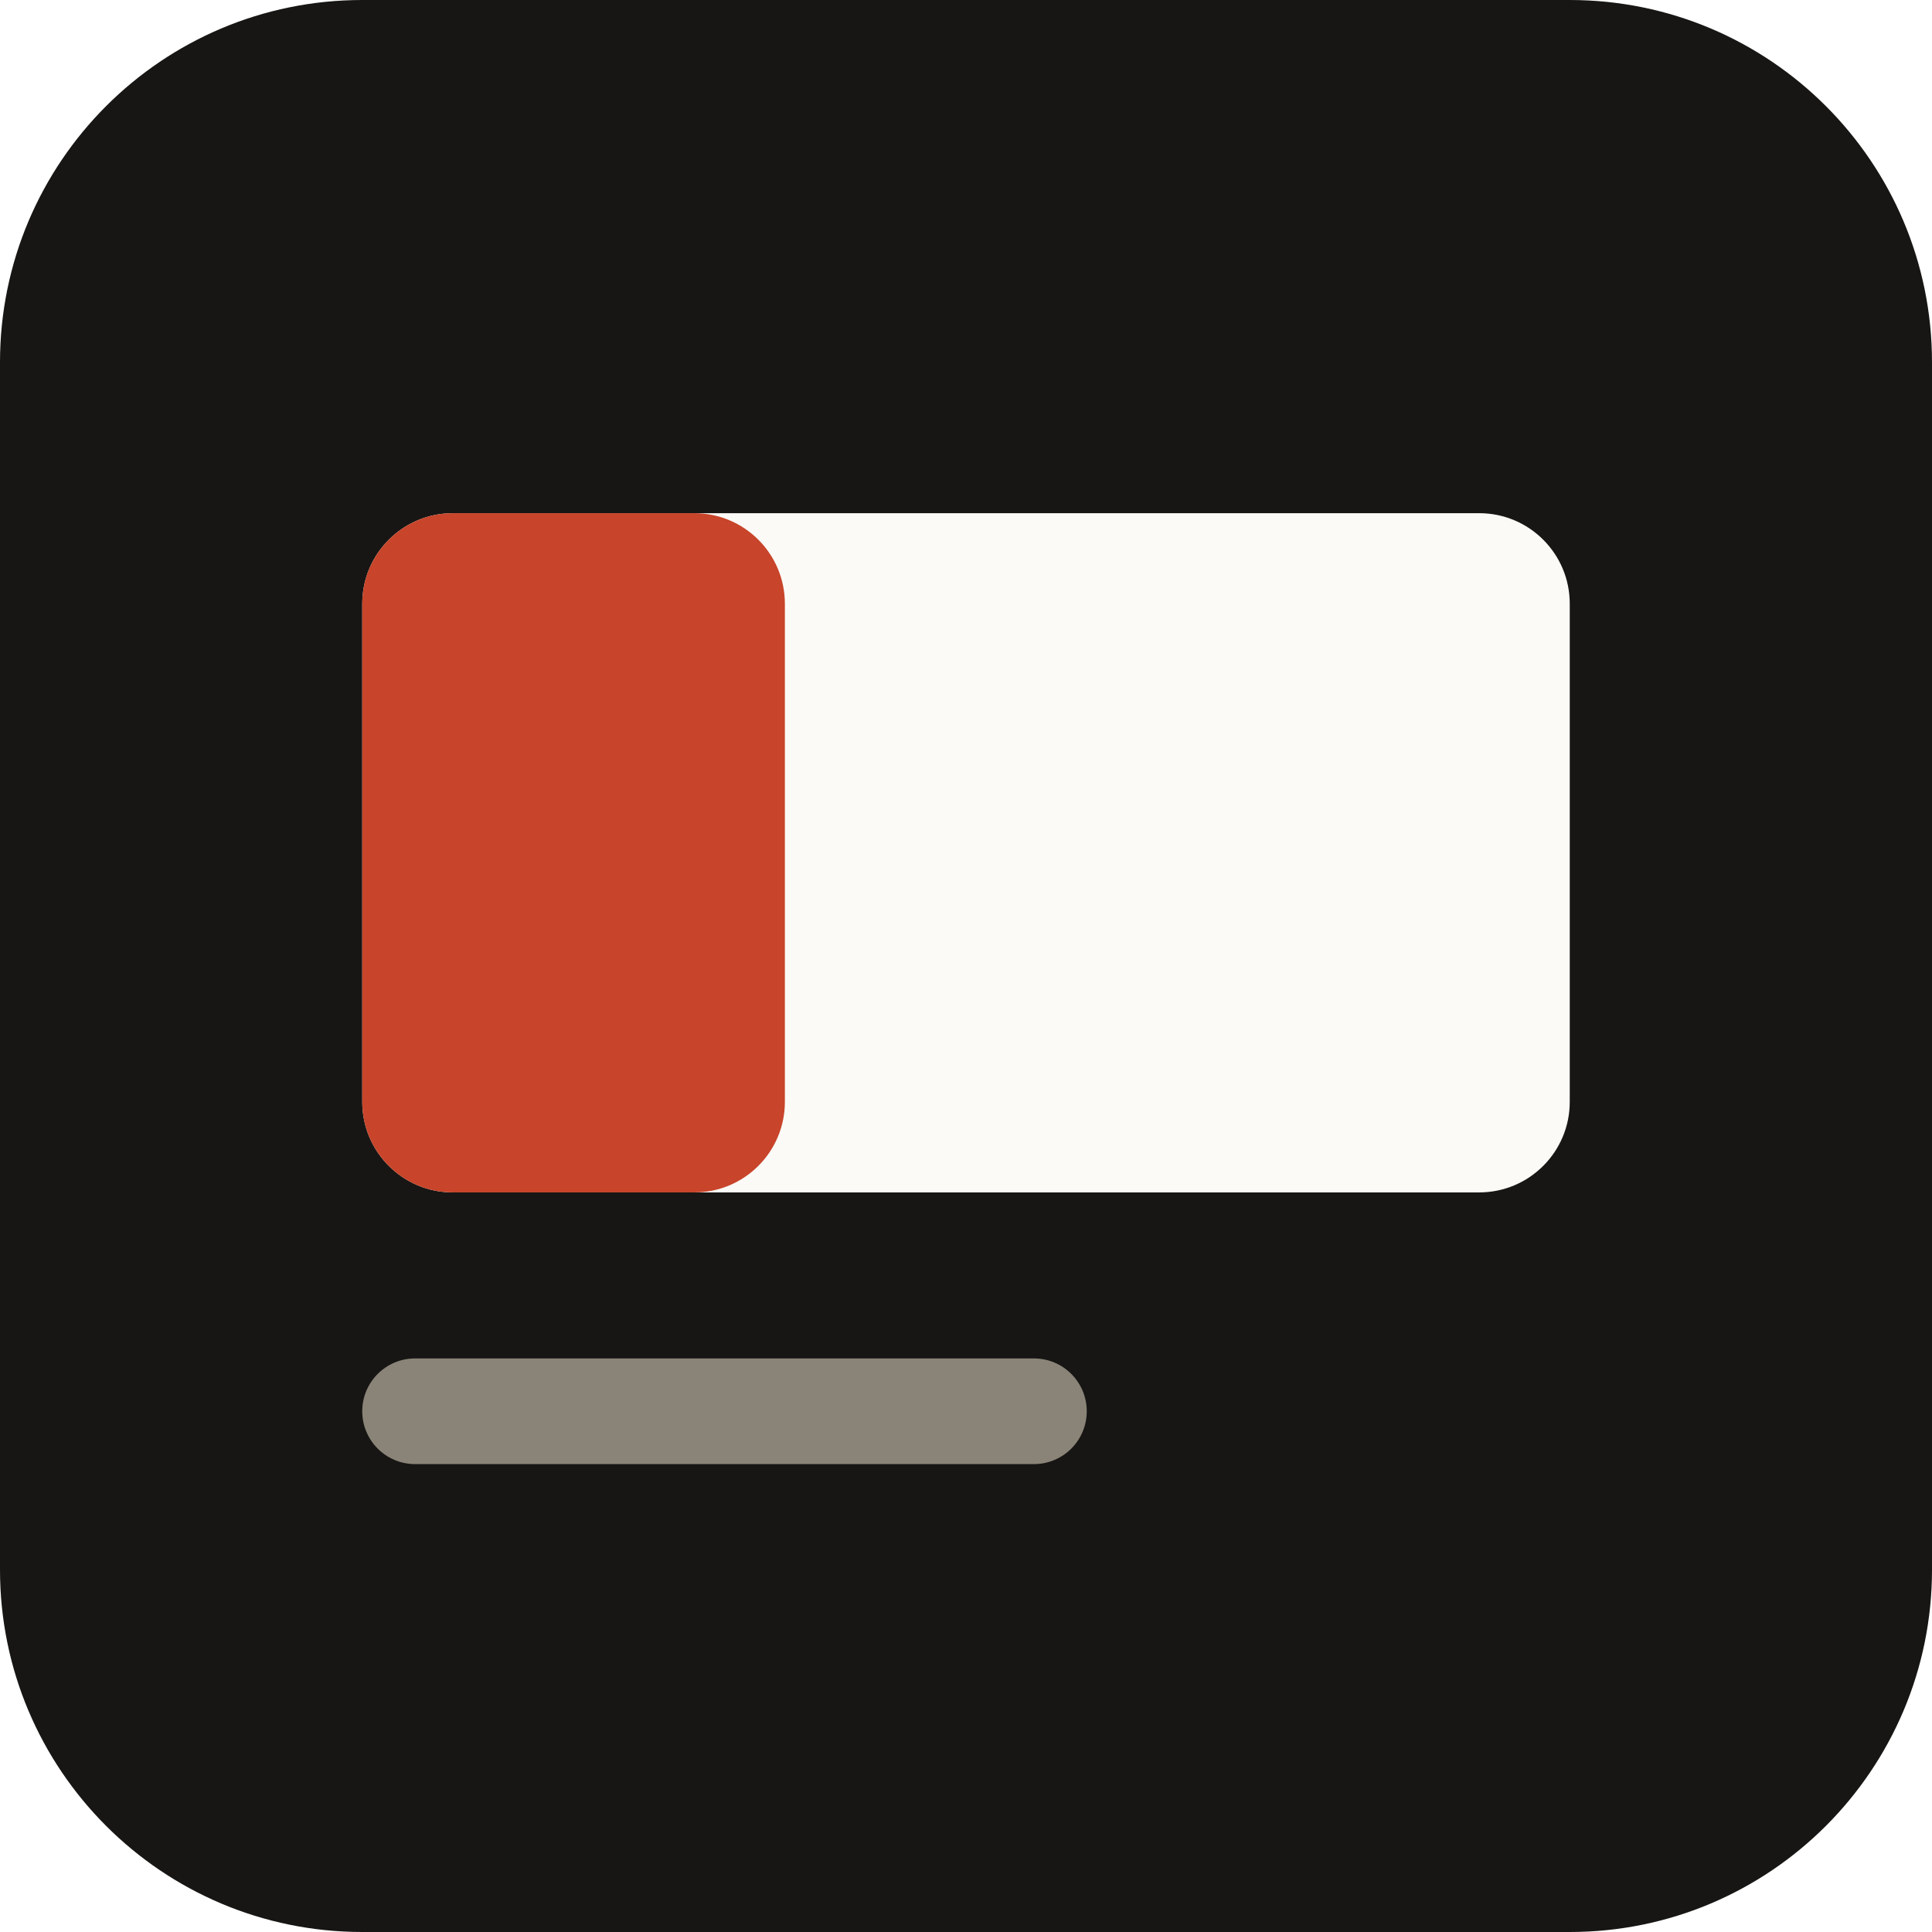
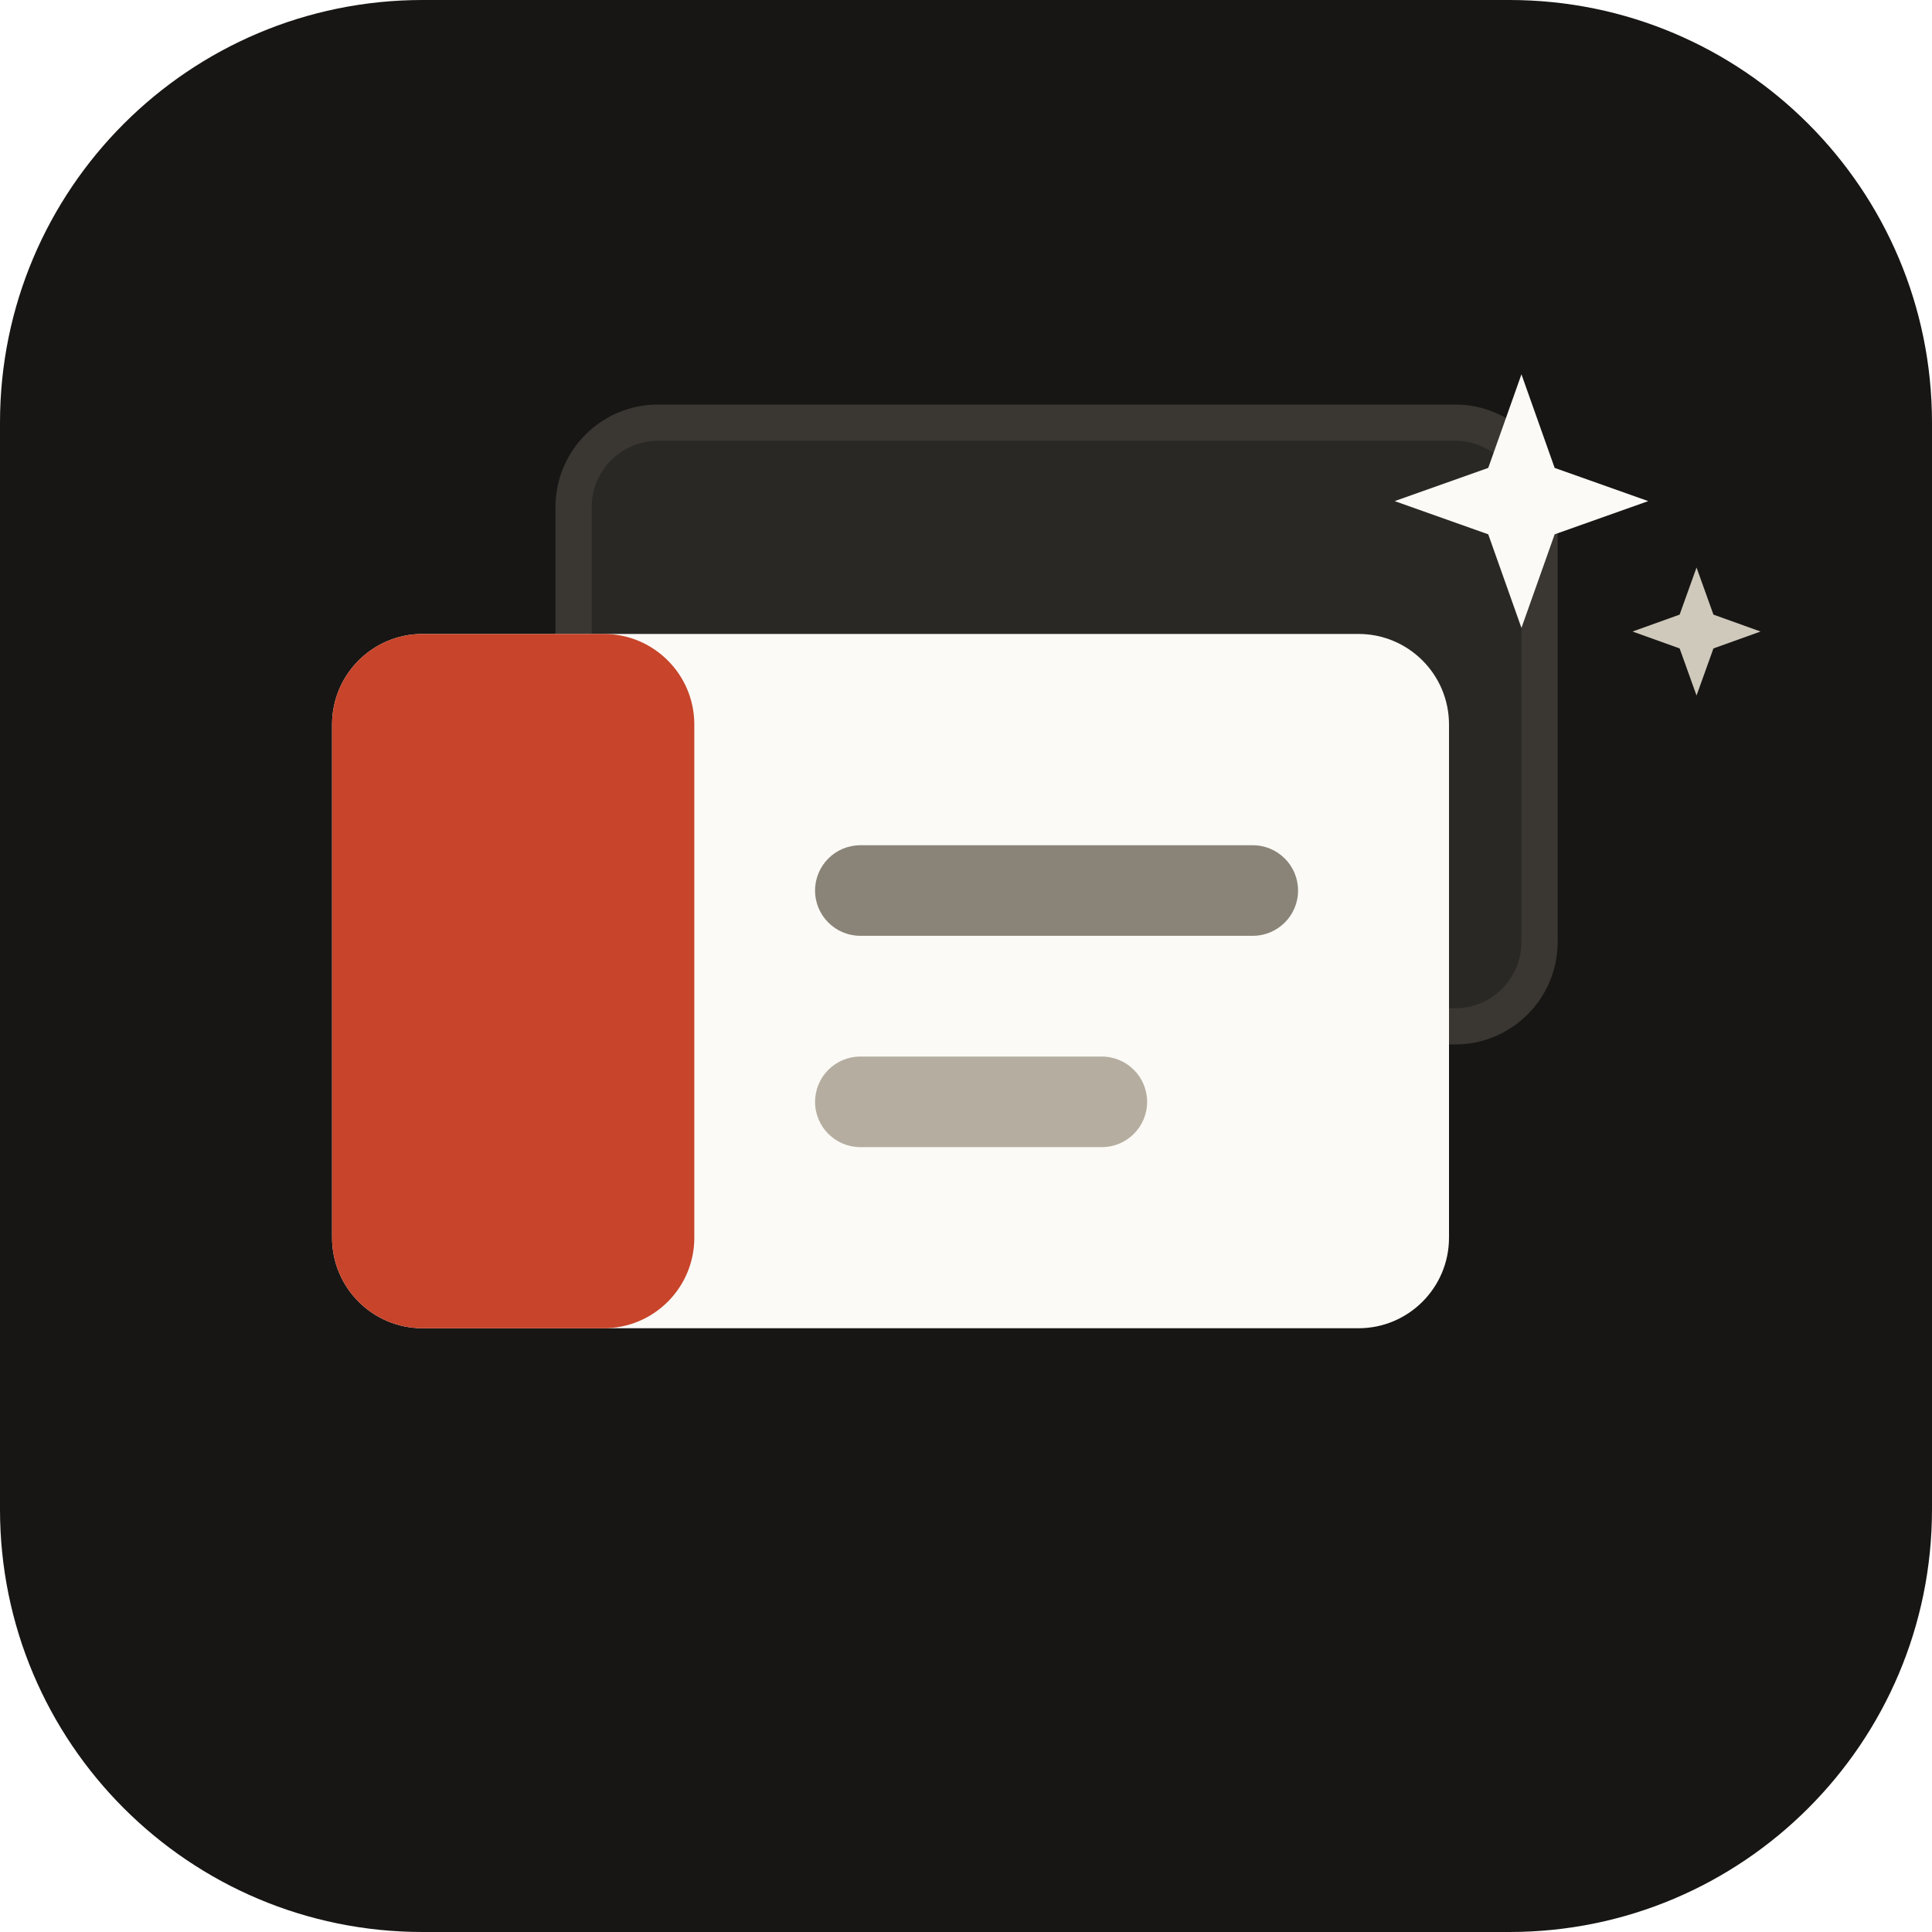
- <svg xmlns="http://www.w3.org/2000/svg" viewBox="0 0 32 32">
-   <rect width="32" height="32" rx="6" fill="#171614" />
-   <rect x="6" y="8.5" width="20" height="11.25" rx="1.5" fill="#fbfaf6" />
-   <rect x="6" y="8.5" width="7" height="11.25" rx="1.5" fill="#c8442a" />
-   <rect x="6" y="22.5" width="12" height="1.75" rx="0.875" fill="#8a8478" />
+ <svg xmlns="http://www.w3.org/2000/svg" viewBox="0 0 32 32" fill="none">
+   <rect width="32" height="32" rx="7" fill="#171614" />
+   <rect x="9.5" y="7" width="16" height="10" rx="1.4" fill="#2a2825" />
+   <rect x="9.5" y="7" width="16" height="10" rx="1.4" stroke="#3a3732" stroke-width="0.6" />
+   <rect x="5.5" y="10.5" width="18.5" height="11.5" rx="1.5" fill="#fbfaf6" />
+   <rect x="5.5" y="10.5" width="6" height="11.5" rx="1.5" fill="#c8442a" />
+   <rect x="13.5" y="14" width="8" height="1.5" rx="0.75" fill="#8a8478" />
+   <rect x="13.5" y="17.5" width="5.5" height="1.5" rx="0.75" fill="#b5aea0" />
+   <path fill="#fbfaf6" d="M25.2 6.2l.55 1.55 1.55.55-1.55.55-.55 1.55-.55-1.55-1.55-.55 1.55-.55z" />
+   <path fill="#cfc9bc" d="M28.1 9.4l.28.78.78.28-.78.28-.28.78-.28-.78-.78-.28.78-.28z" />
</svg>
